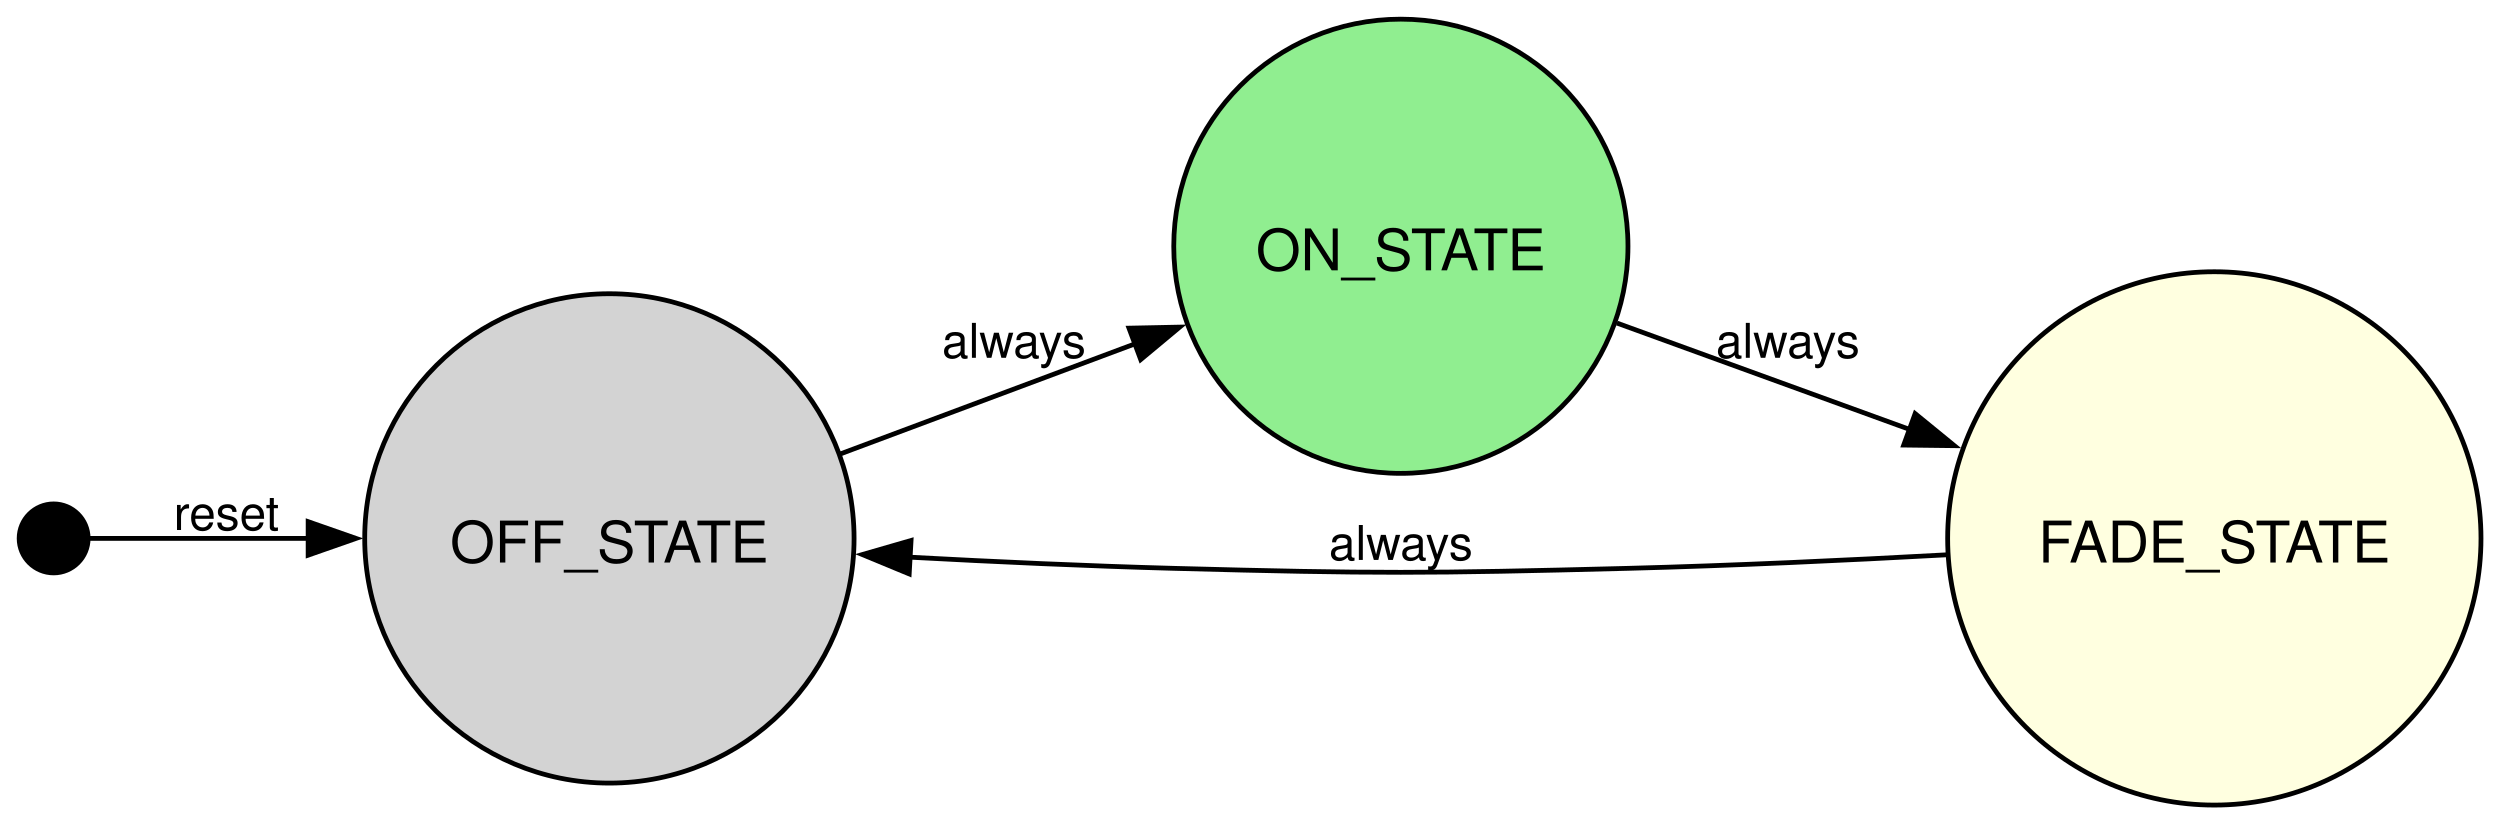
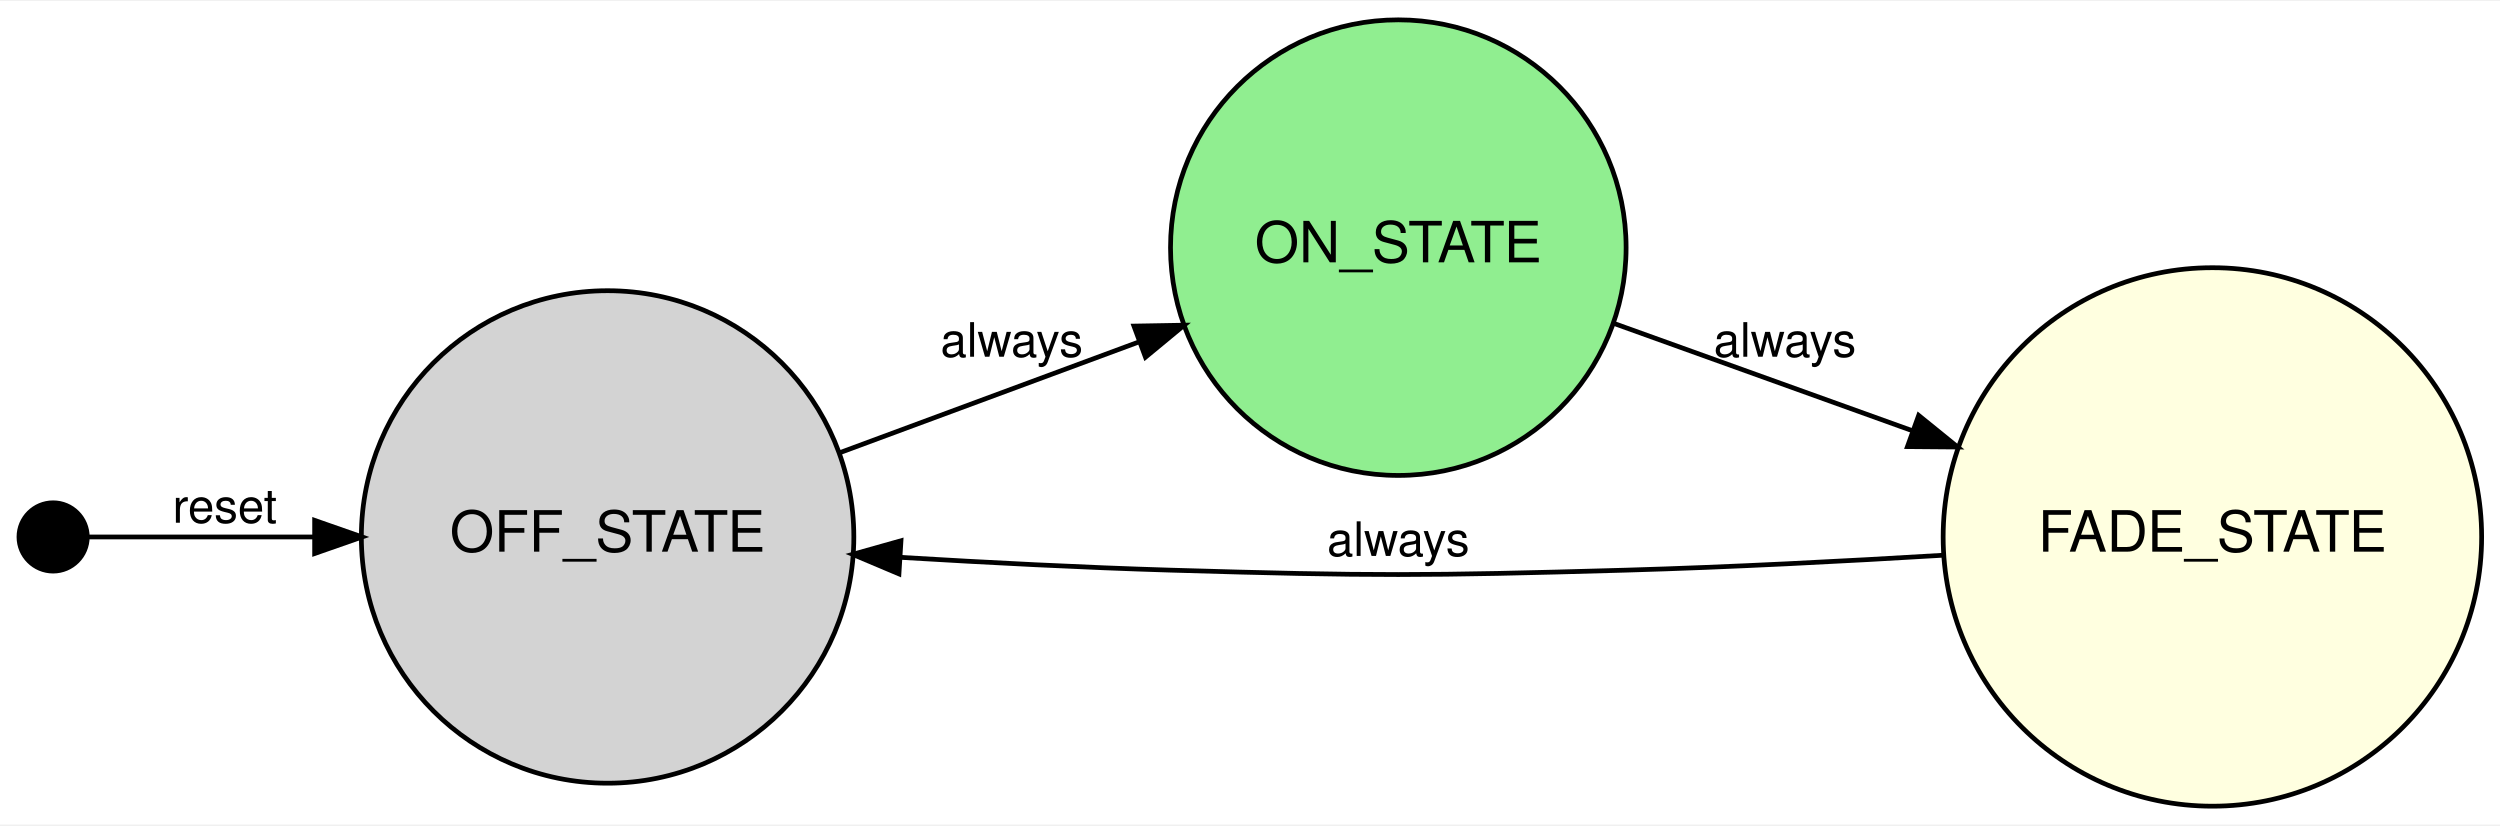
- <svg xmlns="http://www.w3.org/2000/svg" width="522pt" height="172pt" viewBox="0.00 0.00 522.00 172.00">
-   <g id="graph0" class="graph" transform="scale(1 1) rotate(0) translate(4 168.1)">
-     <polygon fill="white" stroke="none" points="-4,4 -4,-168.1 518.03,-168.1 518.03,4 -4,4" />
+ <svg xmlns="http://www.w3.org/2000/svg" width="527pt" height="174pt" viewBox="0.00 0.00 527.12 173.65">
+   <g id="graph0" class="graph" transform="scale(1 1) rotate(0) translate(4 169.65)">
+     <polygon fill="white" stroke="transparent" points="-4,4 -4,-169.65 523.12,-169.65 523.12,4 -4,4" />
    <g id="node1" class="node">
-       <ellipse fill="black" stroke="black" cx="7.2" cy="-55.68" rx="7.2" ry="7.2" />
+       <ellipse fill="black" stroke="black" cx="7.2" cy="-56.63" rx="7.2" ry="7.2" />
    </g>
    <g id="node2" class="node">
-       <ellipse fill="lightgray" stroke="black" cx="123.24" cy="-55.68" rx="51.09" ry="51.09" />
-       <text xml:space="preserve" text-anchor="middle" x="123.24" y="-50.65" font-family="Helvetica,sans-Serif" font-size="12.00">OFF_STATE</text>
+       <ellipse fill="lightgray" stroke="black" cx="124.11" cy="-56.63" rx="51.92" ry="51.92" />
+       <text text-anchor="middle" x="124.11" y="-53.53" font-family="Helvetica,sans-Serif" font-size="12.00">OFF_STATE</text>
    </g>
    <g id="edge1" class="edge">
-       <path fill="none" stroke="black" d="M14.66,-55.68C23.91,-55.68 41.89,-55.68 60.54,-55.68" />
-       <polygon fill="black" stroke="black" points="60.34,-59.18 70.34,-55.68 60.34,-52.18 60.34,-59.18" />
-       <text xml:space="preserve" text-anchor="middle" x="43.27" y="-57.43" font-family="Helvetica,sans-Serif" font-size="10.00">reset</text>
+       <path fill="none" stroke="black" d="M14.71,-56.63C24.25,-56.63 43,-56.63 62.26,-56.63" />
+       <polygon fill="black" stroke="black" points="62.34,-60.13 72.34,-56.63 62.34,-53.13 62.34,-60.13" />
+       <text text-anchor="middle" x="43.4" y="-59.63" font-family="Helvetica,sans-Serif" font-size="10.00">reset</text>
    </g>
    <g id="node3" class="node">
-       <ellipse fill="lightgreen" stroke="black" cx="288.5" cy="-116.68" rx="47.42" ry="47.42" />
-       <text xml:space="preserve" text-anchor="middle" x="288.5" y="-111.65" font-family="Helvetica,sans-Serif" font-size="12.00">ON_STATE</text>
+       <ellipse fill="lightgreen" stroke="black" cx="290.83" cy="-117.63" rx="48.03" ry="48.03" />
+       <text text-anchor="middle" x="290.83" y="-114.53" font-family="Helvetica,sans-Serif" font-size="12.00">ON_STATE</text>
    </g>
    <g id="edge2" class="edge">
-       <path fill="none" stroke="black" d="M171.46,-73.32C190.69,-80.51 213.04,-88.86 232.96,-96.3" />
-       <polygon fill="black" stroke="black" points="231.73,-99.58 242.32,-99.8 234.18,-93.02 231.73,-99.58" />
-       <text xml:space="preserve" text-anchor="middle" x="207.71" y="-93.39" font-family="Helvetica,sans-Serif" font-size="10.00">always</text>
+       <path fill="none" stroke="black" d="M172.75,-74.28C192.61,-81.63 215.75,-90.2 236.19,-97.77" />
+       <polygon fill="black" stroke="black" points="235.09,-101.09 245.68,-101.28 237.52,-94.53 235.09,-101.09" />
+       <text text-anchor="middle" x="209.32" y="-94.63" font-family="Helvetica,sans-Serif" font-size="10.00">always</text>
    </g>
    <g id="node4" class="node">
-       <ellipse fill="lightyellow" stroke="black" cx="458.35" cy="-55.68" rx="55.68" ry="55.68" />
-       <text xml:space="preserve" text-anchor="middle" x="458.35" y="-50.65" font-family="Helvetica,sans-Serif" font-size="12.00">FADE_STATE</text>
+       <ellipse fill="lightyellow" stroke="black" cx="462.48" cy="-56.63" rx="56.77" ry="56.77" />
+       <text text-anchor="middle" x="462.48" y="-53.53" font-family="Helvetica,sans-Serif" font-size="12.00">FADE_STATE</text>
    </g>
    <g id="edge3" class="edge">
-       <path fill="none" stroke="black" d="M333.6,-100.65C352.29,-93.86 374.41,-85.82 394.74,-78.43" />
-       <polygon fill="black" stroke="black" points="395.88,-81.74 404.08,-75.04 393.49,-75.17 395.88,-81.74" />
-       <text xml:space="preserve" text-anchor="middle" x="369.3" y="-93.39" font-family="Helvetica,sans-Serif" font-size="10.00">always</text>
+       <path fill="none" stroke="black" d="M336.41,-101.61C355.65,-94.69 378.49,-86.48 399.35,-78.98" />
+       <polygon fill="black" stroke="black" points="400.55,-82.26 408.77,-75.59 398.18,-75.68 400.55,-82.26" />
+       <text text-anchor="middle" x="372.35" y="-94.63" font-family="Helvetica,sans-Serif" font-size="10.00">always</text>
    </g>
    <g id="edge4" class="edge">
-       <path fill="none" stroke="black" d="M402.36,-52.25C381.56,-51.11 357.66,-49.99 335.92,-49.43 293.78,-48.35 283.22,-48.3 241.08,-49.43 223.17,-49.91 203.74,-50.8 185.96,-51.76" />
-       <polygon fill="black" stroke="black" points="185.84,-48.26 176.05,-52.31 186.23,-55.25 185.84,-48.26" />
-       <text xml:space="preserve" text-anchor="middle" x="288.5" y="-51.18" font-family="Helvetica,sans-Serif" font-size="10.00">always</text>
+       <path fill="none" stroke="black" d="M405.96,-52.79C384.95,-51.52 360.81,-50.26 338.85,-49.63 296.19,-48.42 285.48,-48.37 242.82,-49.63 224.34,-50.18 204.26,-51.22 186,-52.32" />
+       <polygon fill="black" stroke="black" points="185.54,-48.84 175.78,-52.96 185.97,-55.83 185.54,-48.84" />
+       <text text-anchor="middle" x="290.83" y="-52.63" font-family="Helvetica,sans-Serif" font-size="10.00">always</text>
    </g>
  </g>
</svg>
